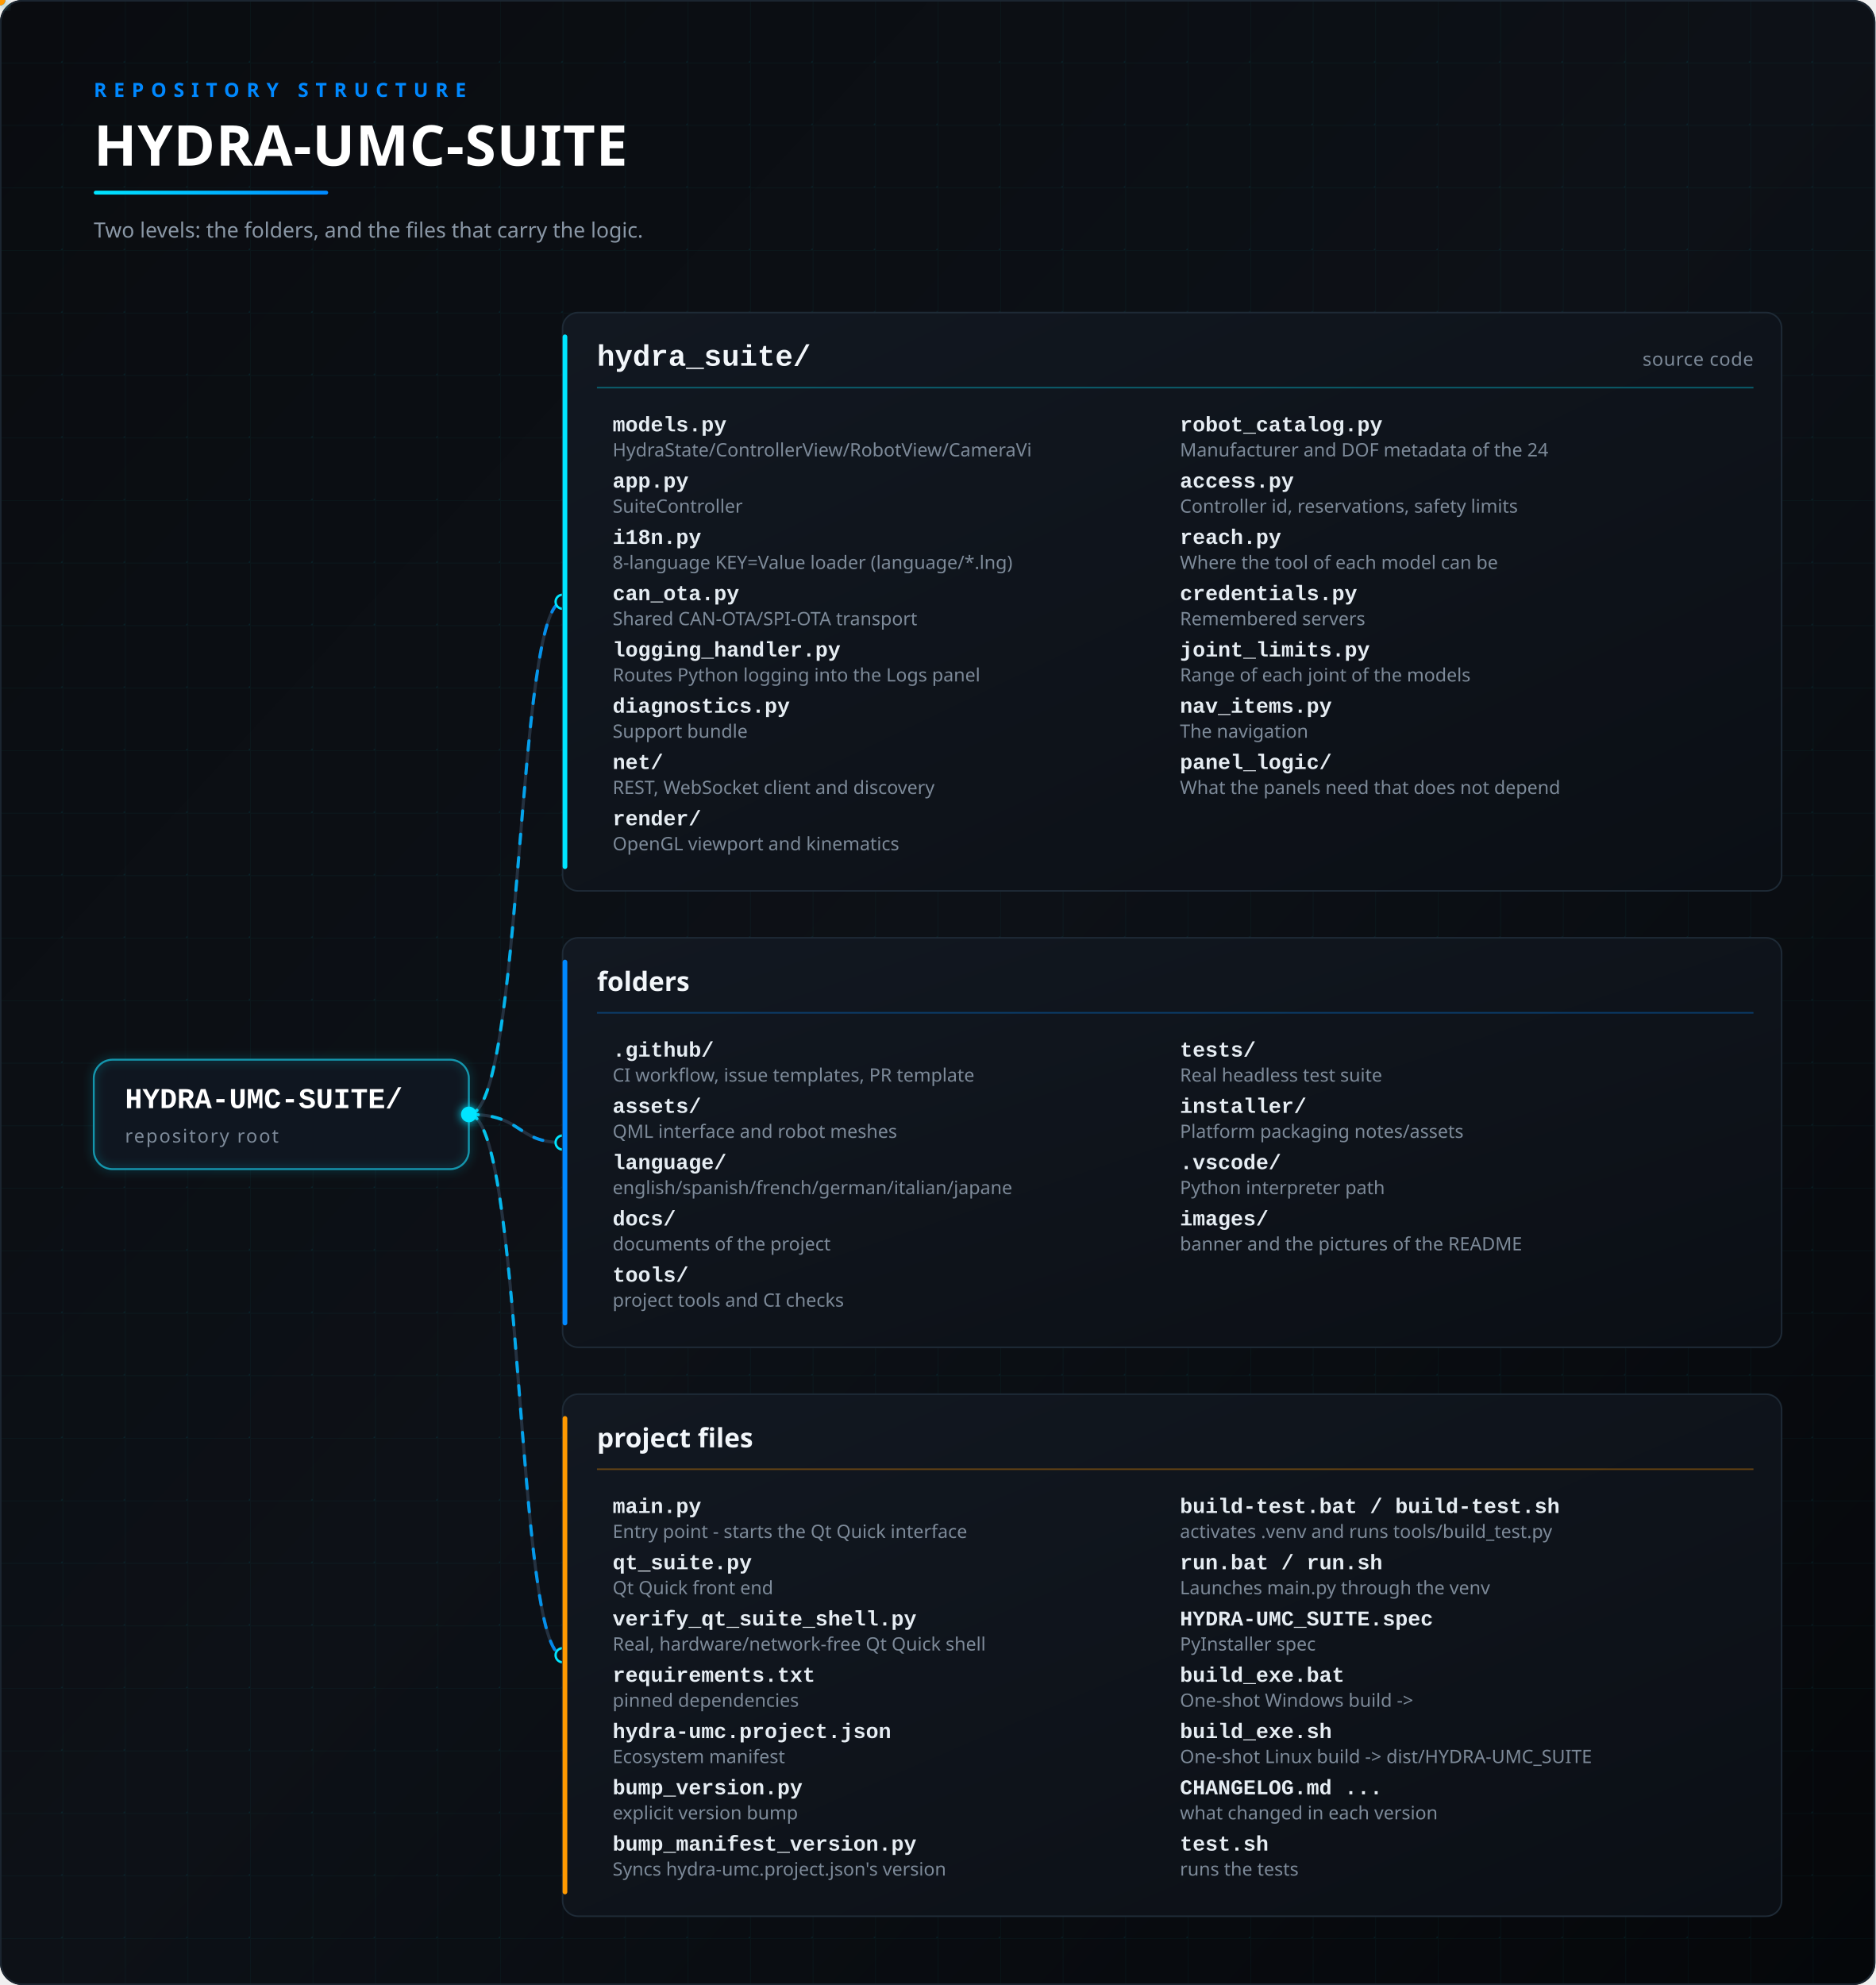
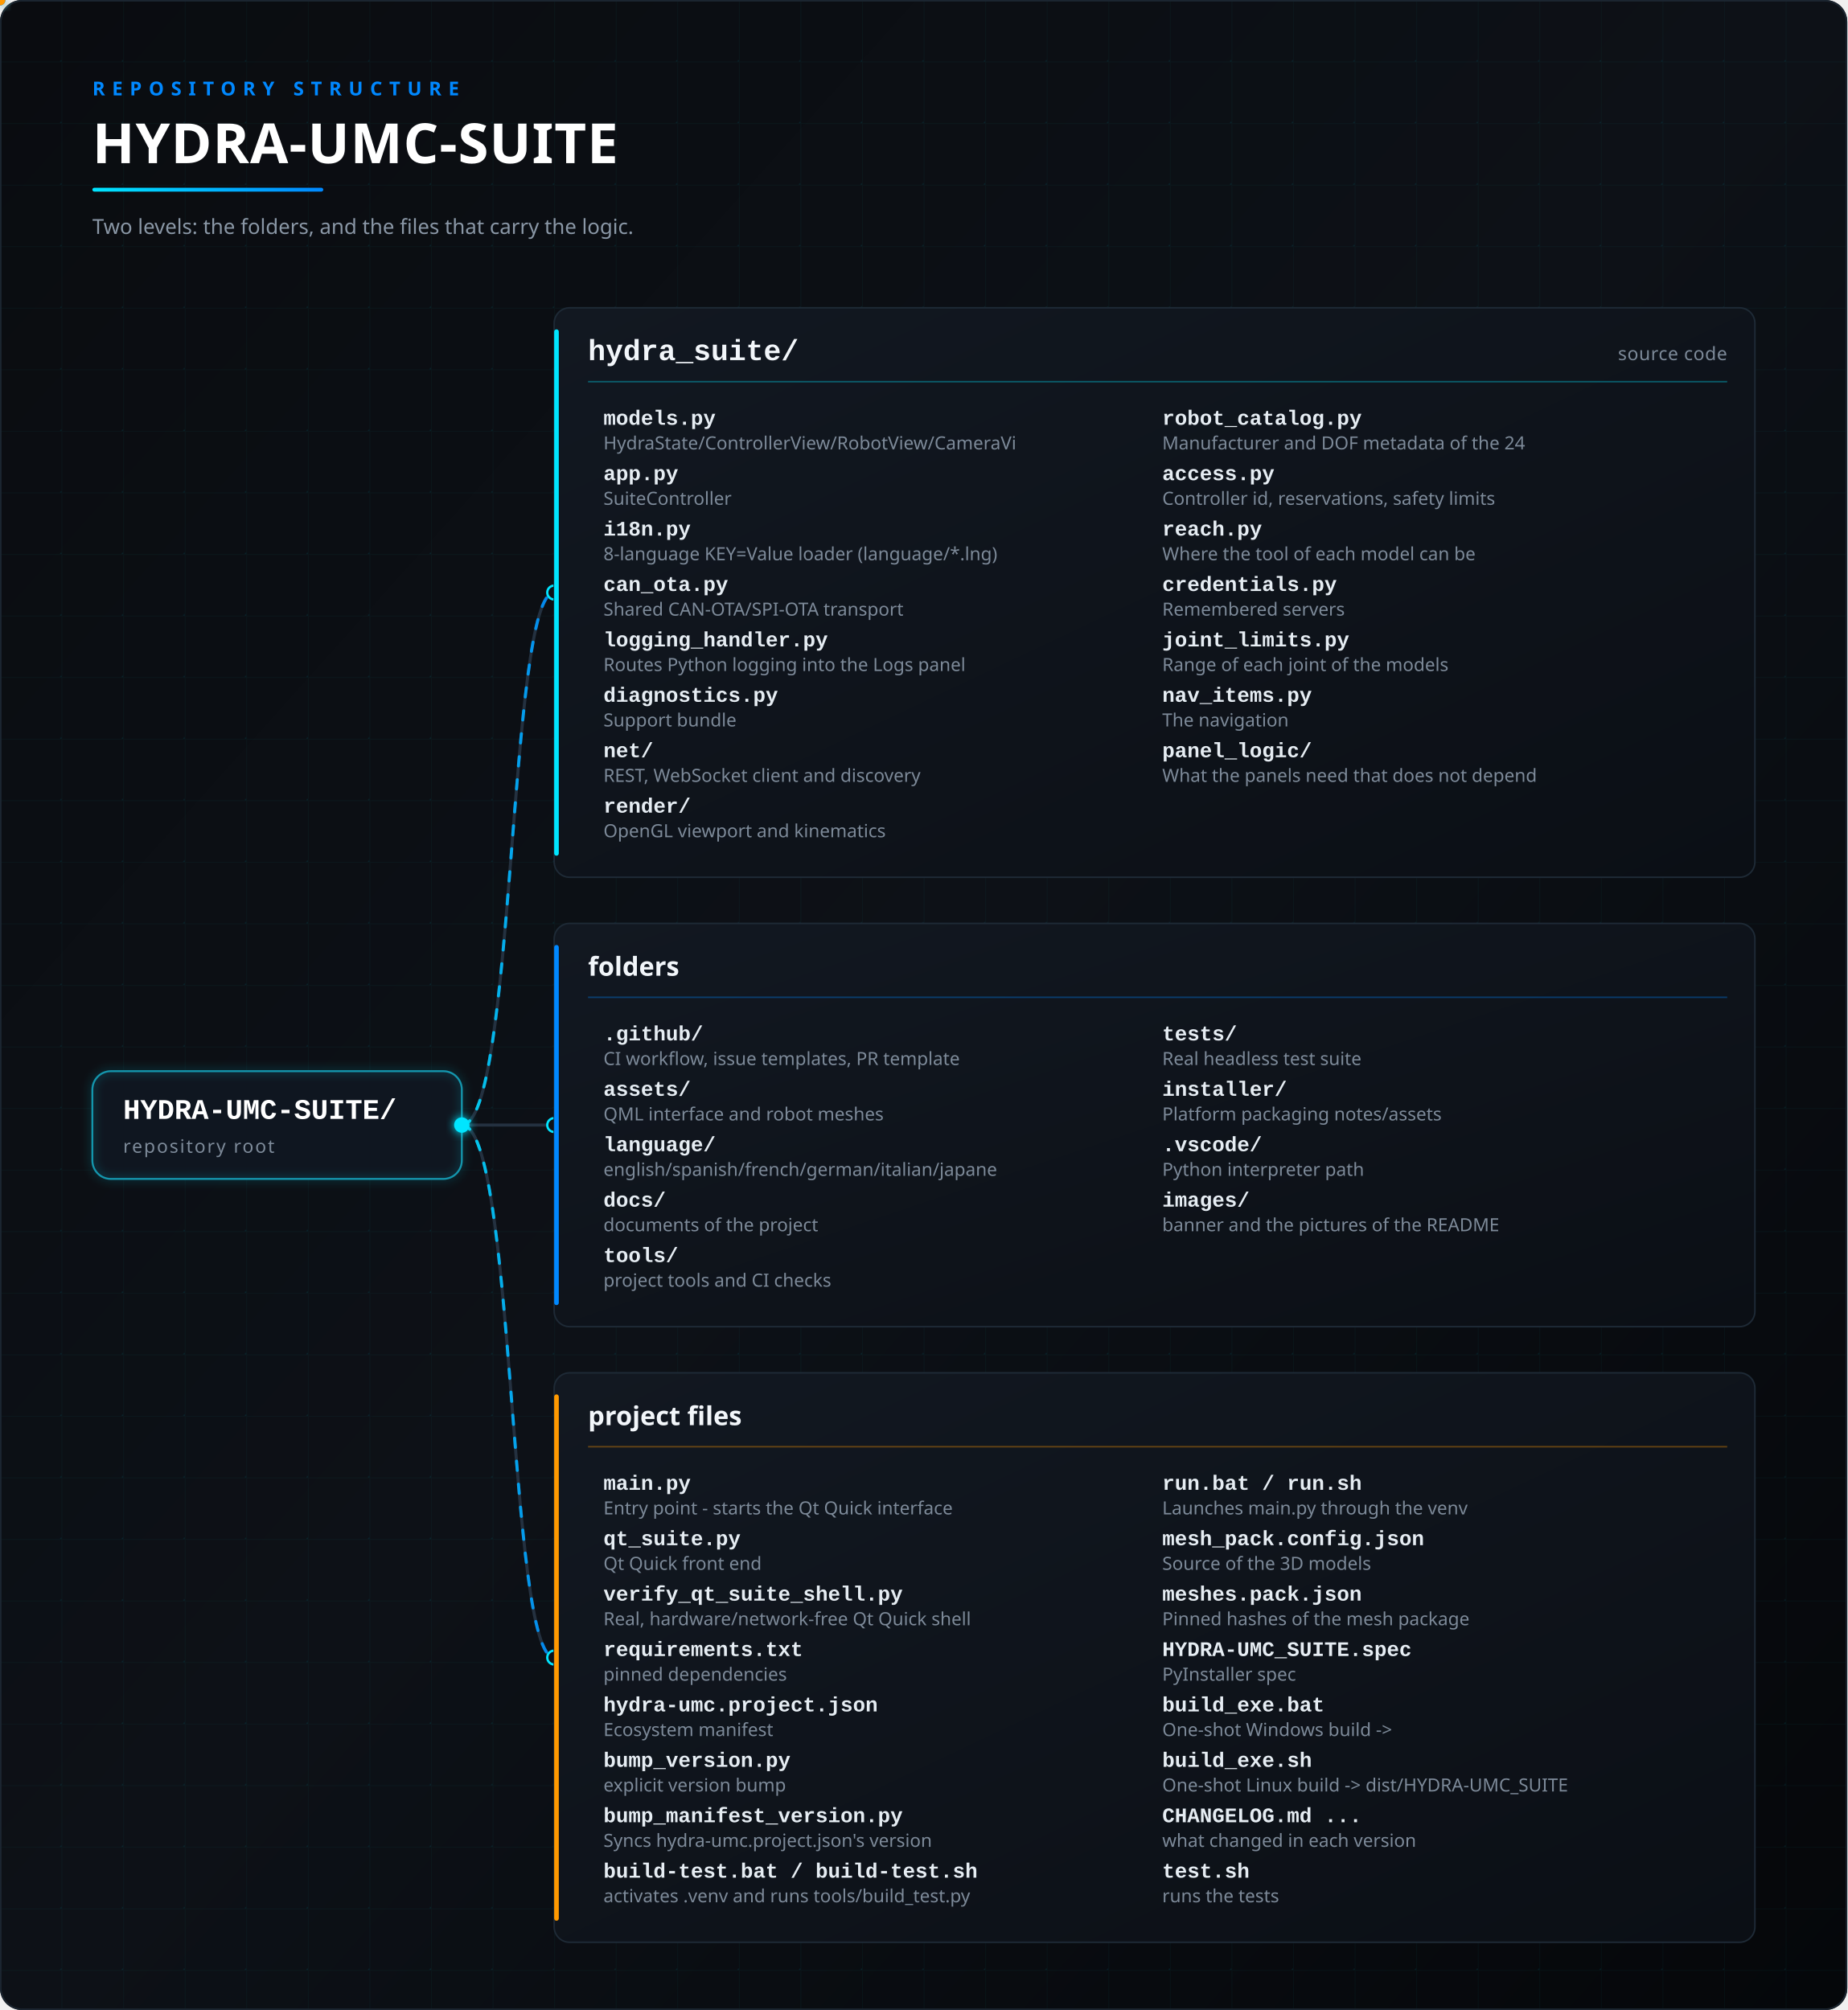
- <svg xmlns="http://www.w3.org/2000/svg" viewBox="0 0 1200 1270" width="100%" role="img" aria-labelledby="t d">
+ <svg xmlns="http://www.w3.org/2000/svg" viewBox="0 0 1200 1306" width="100%" role="img" aria-labelledby="t d">
  <defs>
    <linearGradient id="bg" x1="0" y1="0" x2="1" y2="1">
      <stop offset="0" stop-color="#0A0C10" />
      <stop offset="0.5" stop-color="#0D1117" />
      <stop offset="1" stop-color="#05070A" />
    </linearGradient>
    <linearGradient id="card" x1="0" y1="0" x2="1" y2="1">
      <stop offset="0" stop-color="#121821" />
      <stop offset="1" stop-color="#0B0F15" />
    </linearGradient>
    <linearGradient id="line" x1="0" y1="0" x2="1" y2="0">
      <stop offset="0" stop-color="#00E5FF" />
      <stop offset="1" stop-color="#0088FF" />
    </linearGradient>
    <filter id="glow" x="-50%" y="-50%" width="200%" height="200%">
      <feGaussianBlur stdDeviation="3" result="b" />
      <feMerge>
        <feMergeNode in="b" />
        <feMergeNode in="SourceGraphic" />
      </feMerge>
    </filter>
    <pattern id="grid" width="40" height="40" patternUnits="userSpaceOnUse">
      <path d="M40 0H0V40" fill="none" stroke="#00E5FF" stroke-opacity="0.035" />
      <circle cx="40" cy="40" r="1" fill="#00E5FF" fill-opacity="0.09" />
    </pattern>
  </defs>
-   <rect width="1200" height="1270" rx="14" fill="url(#bg)" />
-   <rect width="1200" height="1270" rx="14" fill="url(#grid)" />
-   <rect x="0.5" y="0.5" width="1199" height="1269" rx="14" fill="none" stroke="#1B2530" />
+   <rect width="1200" height="1306" rx="14" fill="url(#bg)" />
+   <rect width="1200" height="1306" rx="14" fill="url(#grid)" />
+   <rect x="0.5" y="0.5" width="1199" height="1305" rx="14" fill="none" stroke="#1B2530" />
  <text x="60" y="62" font-family="'Segoe UI','Noto Sans','Noto Sans CJK SC','Microsoft YaHei','Yu Gothic','Helvetica Neue',Helvetica,Arial,sans-serif" font-size="12.5" font-weight="600" fill="#0088FF" text-anchor="start" letter-spacing="4.5">REPOSITORY STRUCTURE</text>
  <text x="60" y="106" font-family="'Segoe UI','Noto Sans','Noto Sans CJK SC','Microsoft YaHei','Yu Gothic','Helvetica Neue',Helvetica,Arial,sans-serif" font-size="36" font-weight="700" fill="#FFFFFF" text-anchor="start" letter-spacing="0.5">HYDRA-UMC-SUITE</text>
  <rect x="60" y="122" width="150" height="2.5" rx="1.25" fill="url(#line)">
    <animate attributeName="width" values="40;150;150" keyTimes="0;0.4;1" dur="3s" repeatCount="indefinite" />
  </rect>
  <text x="60" y="152" font-family="'Segoe UI','Noto Sans','Noto Sans CJK SC','Microsoft YaHei','Yu Gothic','Helvetica Neue',Helvetica,Arial,sans-serif" font-size="13.5" font-weight="400" fill="#8A97A6" text-anchor="start">Two levels: the folders, and the files that carry the logic.</text>
-   <path id="c0" d="M300,713 C335,713 330,385 360,385" fill="none" stroke="#243140" stroke-width="2" />
-   <path d="M300,713 C335,713 330,385 360,385" fill="none" stroke="url(#line)" stroke-width="2" stroke-linecap="round" stroke-dasharray="6 9" opacity="0.9">
+   <path id="c0" d="M300,731 C335,731 330,385 360,385" fill="none" stroke="#243140" stroke-width="2" />
+   <path d="M300,731 C335,731 330,385 360,385" fill="none" stroke="url(#line)" stroke-width="2" stroke-linecap="round" stroke-dasharray="6 9" opacity="0.9">
    <animate attributeName="stroke-dashoffset" from="0" to="-30" dur="1.6s" repeatCount="indefinite" />
  </path>
  <circle cx="360" cy="385" r="4.5" fill="#0D1117" stroke="#00E5FF" stroke-width="1.5" />
-   <path id="c1" d="M300,713 C335,713 330,731 360,731" fill="none" stroke="#243140" stroke-width="2" />
-   <path d="M300,713 C335,713 330,731 360,731" fill="none" stroke="url(#line)" stroke-width="2" stroke-linecap="round" stroke-dasharray="6 9" opacity="0.9">
+   <path id="c1" d="M300,731 C335,731 330,731 360,731" fill="none" stroke="#243140" stroke-width="2" />
+   <path d="M300,731 C335,731 330,731 360,731" fill="none" stroke="url(#line)" stroke-width="2" stroke-linecap="round" stroke-dasharray="6 9" opacity="0.9">
    <animate attributeName="stroke-dashoffset" from="0" to="-30" dur="1.6s" repeatCount="indefinite" />
  </path>
  <circle cx="360" cy="731" r="4.5" fill="#0D1117" stroke="#00E5FF" stroke-width="1.5" />
-   <path id="c2" d="M300,713 C335,713 330,1059 360,1059" fill="none" stroke="#243140" stroke-width="2" />
-   <path d="M300,713 C335,713 330,1059 360,1059" fill="none" stroke="url(#line)" stroke-width="2" stroke-linecap="round" stroke-dasharray="6 9" opacity="0.9">
+   <path id="c2" d="M300,731 C335,731 330,1077 360,1077" fill="none" stroke="#243140" stroke-width="2" />
+   <path d="M300,731 C335,731 330,1077 360,1077" fill="none" stroke="url(#line)" stroke-width="2" stroke-linecap="round" stroke-dasharray="6 9" opacity="0.9">
    <animate attributeName="stroke-dashoffset" from="0" to="-30" dur="1.6s" repeatCount="indefinite" />
  </path>
-   <circle cx="360" cy="1059" r="4.5" fill="#0D1117" stroke="#00E5FF" stroke-width="1.5" />
+   <circle cx="360" cy="1077" r="4.5" fill="#0D1117" stroke="#00E5FF" stroke-width="1.5" />
  <circle r="3.5" fill="#00E5FF" filter="url(#glow)">
    <animateMotion dur="3.4s" repeatCount="indefinite">
      <mpath href="#c0" />
    </animateMotion>
  </circle>
  <circle r="3.5" fill="#0088FF" filter="url(#glow)">
    <animateMotion dur="4.2s" repeatCount="indefinite">
      <mpath href="#c1" />
    </animateMotion>
  </circle>
  <circle r="3.5" fill="#FF9900" filter="url(#glow)">
    <animateMotion dur="5.0s" repeatCount="indefinite">
      <mpath href="#c2" />
    </animateMotion>
  </circle>
-   <rect x="60" y="678" width="240" height="70" rx="12" fill="#0F1620" stroke="#2A3A4C" stroke-width="1.2" />
-   <rect x="60" y="678" width="240" height="70" rx="12" fill="none" stroke="#00E5FF" stroke-opacity="0.5" stroke-width="1.2" filter="url(#glow)">
+   <rect x="60" y="696" width="240" height="70" rx="12" fill="#0F1620" stroke="#2A3A4C" stroke-width="1.2" />
+   <rect x="60" y="696" width="240" height="70" rx="12" fill="none" stroke="#00E5FF" stroke-opacity="0.5" stroke-width="1.2" filter="url(#glow)">
    <animate attributeName="stroke-opacity" values="0.15;0.6;0.15" dur="3.6s" repeatCount="indefinite" />
  </rect>
-   <text x="80" y="709" font-family="'JetBrains Mono','Cascadia Code','SFMono-Regular',Consolas,'Liberation Mono',monospace" font-size="18.5" font-weight="700" fill="#FFFFFF" text-anchor="start">HYDRA-UMC-SUITE/</text>
-   <text x="80" y="731" font-family="'Segoe UI','Noto Sans','Noto Sans CJK SC','Microsoft YaHei','Yu Gothic','Helvetica Neue',Helvetica,Arial,sans-serif" font-size="12" font-weight="400" fill="#7D8A99" text-anchor="start" letter-spacing="1">repository root</text>
-   <circle cx="300" cy="713" r="5" fill="#00E5FF" filter="url(#glow)" />
+   <text x="80" y="727" font-family="'JetBrains Mono','Cascadia Code','SFMono-Regular',Consolas,'Liberation Mono',monospace" font-size="18.5" font-weight="700" fill="#FFFFFF" text-anchor="start">HYDRA-UMC-SUITE/</text>
+   <text x="80" y="749" font-family="'Segoe UI','Noto Sans','Noto Sans CJK SC','Microsoft YaHei','Yu Gothic','Helvetica Neue',Helvetica,Arial,sans-serif" font-size="12" font-weight="400" fill="#7D8A99" text-anchor="start" letter-spacing="1">repository root</text>
+   <circle cx="300" cy="731" r="5" fill="#00E5FF" filter="url(#glow)" />
  <rect x="360" y="200" width="780" height="370" rx="10" fill="url(#card)" stroke="#1E2A36" stroke-width="1" />
  <rect x="360" y="214" width="3" height="342" rx="1.5" fill="#00E5FF">
    <animate attributeName="opacity" values="0.55;1;0.55" dur="4s" begin="0s" repeatCount="indefinite" />
  </rect>
  <text x="382" y="234" font-family="'JetBrains Mono','Cascadia Code','SFMono-Regular',Consolas,'Liberation Mono',monospace" font-size="19" font-weight="700" fill="#F2F6FA" text-anchor="start">hydra_suite/</text>
  <text x="1122" y="234" font-family="'Segoe UI','Noto Sans','Noto Sans CJK SC','Microsoft YaHei','Yu Gothic','Helvetica Neue',Helvetica,Arial,sans-serif" font-size="12" font-weight="400" fill="#7D8A99" text-anchor="end" letter-spacing="0.3">source code</text>
  <line x1="382" y1="248" x2="1122" y2="248" stroke="#00E5FF" stroke-opacity="0.35" stroke-width="1" />
  <text x="392" y="276" font-family="'JetBrains Mono','Cascadia Code','SFMono-Regular',Consolas,'Liberation Mono',monospace" font-size="13.5" font-weight="600" fill="#E6EDF3" text-anchor="start">models.py</text>
  <text x="392" y="292" font-family="'Segoe UI','Noto Sans','Noto Sans CJK SC','Microsoft YaHei','Yu Gothic','Helvetica Neue',Helvetica,Arial,sans-serif" font-size="11.8" font-weight="400" fill="#7D8A99" text-anchor="start">HydraState/ControllerView/RobotView/CameraVi</text>
  <text x="392" y="312" font-family="'JetBrains Mono','Cascadia Code','SFMono-Regular',Consolas,'Liberation Mono',monospace" font-size="13.5" font-weight="600" fill="#E6EDF3" text-anchor="start">app.py</text>
  <text x="392" y="328" font-family="'Segoe UI','Noto Sans','Noto Sans CJK SC','Microsoft YaHei','Yu Gothic','Helvetica Neue',Helvetica,Arial,sans-serif" font-size="11.8" font-weight="400" fill="#7D8A99" text-anchor="start">SuiteController</text>
  <text x="392" y="348" font-family="'JetBrains Mono','Cascadia Code','SFMono-Regular',Consolas,'Liberation Mono',monospace" font-size="13.5" font-weight="600" fill="#E6EDF3" text-anchor="start">i18n.py</text>
  <text x="392" y="364" font-family="'Segoe UI','Noto Sans','Noto Sans CJK SC','Microsoft YaHei','Yu Gothic','Helvetica Neue',Helvetica,Arial,sans-serif" font-size="11.8" font-weight="400" fill="#7D8A99" text-anchor="start">8-language KEY=Value loader (language/*.lng)</text>
  <text x="392" y="384" font-family="'JetBrains Mono','Cascadia Code','SFMono-Regular',Consolas,'Liberation Mono',monospace" font-size="13.5" font-weight="600" fill="#E6EDF3" text-anchor="start">can_ota.py</text>
  <text x="392" y="400" font-family="'Segoe UI','Noto Sans','Noto Sans CJK SC','Microsoft YaHei','Yu Gothic','Helvetica Neue',Helvetica,Arial,sans-serif" font-size="11.8" font-weight="400" fill="#7D8A99" text-anchor="start">Shared CAN-OTA/SPI-OTA transport</text>
  <text x="392" y="420" font-family="'JetBrains Mono','Cascadia Code','SFMono-Regular',Consolas,'Liberation Mono',monospace" font-size="13.5" font-weight="600" fill="#E6EDF3" text-anchor="start">logging_handler.py</text>
  <text x="392" y="436" font-family="'Segoe UI','Noto Sans','Noto Sans CJK SC','Microsoft YaHei','Yu Gothic','Helvetica Neue',Helvetica,Arial,sans-serif" font-size="11.8" font-weight="400" fill="#7D8A99" text-anchor="start">Routes Python logging into the Logs panel</text>
  <text x="392" y="456" font-family="'JetBrains Mono','Cascadia Code','SFMono-Regular',Consolas,'Liberation Mono',monospace" font-size="13.5" font-weight="600" fill="#E6EDF3" text-anchor="start">diagnostics.py</text>
  <text x="392" y="472" font-family="'Segoe UI','Noto Sans','Noto Sans CJK SC','Microsoft YaHei','Yu Gothic','Helvetica Neue',Helvetica,Arial,sans-serif" font-size="11.8" font-weight="400" fill="#7D8A99" text-anchor="start">Support bundle</text>
  <text x="392" y="492" font-family="'JetBrains Mono','Cascadia Code','SFMono-Regular',Consolas,'Liberation Mono',monospace" font-size="13.5" font-weight="600" fill="#E6EDF3" text-anchor="start">net/</text>
  <text x="392" y="508" font-family="'Segoe UI','Noto Sans','Noto Sans CJK SC','Microsoft YaHei','Yu Gothic','Helvetica Neue',Helvetica,Arial,sans-serif" font-size="11.8" font-weight="400" fill="#7D8A99" text-anchor="start">REST, WebSocket client and discovery</text>
  <text x="392" y="528" font-family="'JetBrains Mono','Cascadia Code','SFMono-Regular',Consolas,'Liberation Mono',monospace" font-size="13.5" font-weight="600" fill="#E6EDF3" text-anchor="start">render/</text>
  <text x="392" y="544" font-family="'Segoe UI','Noto Sans','Noto Sans CJK SC','Microsoft YaHei','Yu Gothic','Helvetica Neue',Helvetica,Arial,sans-serif" font-size="11.8" font-weight="400" fill="#7D8A99" text-anchor="start">OpenGL viewport and kinematics</text>
  <text x="755" y="276" font-family="'JetBrains Mono','Cascadia Code','SFMono-Regular',Consolas,'Liberation Mono',monospace" font-size="13.5" font-weight="600" fill="#E6EDF3" text-anchor="start">robot_catalog.py</text>
  <text x="755" y="292" font-family="'Segoe UI','Noto Sans','Noto Sans CJK SC','Microsoft YaHei','Yu Gothic','Helvetica Neue',Helvetica,Arial,sans-serif" font-size="11.8" font-weight="400" fill="#7D8A99" text-anchor="start">Manufacturer and DOF metadata of the 24</text>
  <text x="755" y="312" font-family="'JetBrains Mono','Cascadia Code','SFMono-Regular',Consolas,'Liberation Mono',monospace" font-size="13.5" font-weight="600" fill="#E6EDF3" text-anchor="start">access.py</text>
  <text x="755" y="328" font-family="'Segoe UI','Noto Sans','Noto Sans CJK SC','Microsoft YaHei','Yu Gothic','Helvetica Neue',Helvetica,Arial,sans-serif" font-size="11.8" font-weight="400" fill="#7D8A99" text-anchor="start">Controller id, reservations, safety limits</text>
  <text x="755" y="348" font-family="'JetBrains Mono','Cascadia Code','SFMono-Regular',Consolas,'Liberation Mono',monospace" font-size="13.5" font-weight="600" fill="#E6EDF3" text-anchor="start">reach.py</text>
  <text x="755" y="364" font-family="'Segoe UI','Noto Sans','Noto Sans CJK SC','Microsoft YaHei','Yu Gothic','Helvetica Neue',Helvetica,Arial,sans-serif" font-size="11.8" font-weight="400" fill="#7D8A99" text-anchor="start">Where the tool of each model can be</text>
  <text x="755" y="384" font-family="'JetBrains Mono','Cascadia Code','SFMono-Regular',Consolas,'Liberation Mono',monospace" font-size="13.5" font-weight="600" fill="#E6EDF3" text-anchor="start">credentials.py</text>
  <text x="755" y="400" font-family="'Segoe UI','Noto Sans','Noto Sans CJK SC','Microsoft YaHei','Yu Gothic','Helvetica Neue',Helvetica,Arial,sans-serif" font-size="11.8" font-weight="400" fill="#7D8A99" text-anchor="start">Remembered servers</text>
  <text x="755" y="420" font-family="'JetBrains Mono','Cascadia Code','SFMono-Regular',Consolas,'Liberation Mono',monospace" font-size="13.5" font-weight="600" fill="#E6EDF3" text-anchor="start">joint_limits.py</text>
  <text x="755" y="436" font-family="'Segoe UI','Noto Sans','Noto Sans CJK SC','Microsoft YaHei','Yu Gothic','Helvetica Neue',Helvetica,Arial,sans-serif" font-size="11.8" font-weight="400" fill="#7D8A99" text-anchor="start">Range of each joint of the models</text>
  <text x="755" y="456" font-family="'JetBrains Mono','Cascadia Code','SFMono-Regular',Consolas,'Liberation Mono',monospace" font-size="13.5" font-weight="600" fill="#E6EDF3" text-anchor="start">nav_items.py</text>
  <text x="755" y="472" font-family="'Segoe UI','Noto Sans','Noto Sans CJK SC','Microsoft YaHei','Yu Gothic','Helvetica Neue',Helvetica,Arial,sans-serif" font-size="11.8" font-weight="400" fill="#7D8A99" text-anchor="start">The navigation</text>
  <text x="755" y="492" font-family="'JetBrains Mono','Cascadia Code','SFMono-Regular',Consolas,'Liberation Mono',monospace" font-size="13.5" font-weight="600" fill="#E6EDF3" text-anchor="start">panel_logic/</text>
  <text x="755" y="508" font-family="'Segoe UI','Noto Sans','Noto Sans CJK SC','Microsoft YaHei','Yu Gothic','Helvetica Neue',Helvetica,Arial,sans-serif" font-size="11.8" font-weight="400" fill="#7D8A99" text-anchor="start">What the panels need that does not depend</text>
  <rect x="360" y="600" width="780" height="262" rx="10" fill="url(#card)" stroke="#1E2A36" stroke-width="1" />
  <rect x="360" y="614" width="3" height="234" rx="1.5" fill="#0088FF">
    <animate attributeName="opacity" values="0.55;1;0.55" dur="4s" begin="0.6s" repeatCount="indefinite" />
  </rect>
  <text x="382" y="634" font-family="'Segoe UI','Noto Sans','Noto Sans CJK SC','Microsoft YaHei','Yu Gothic','Helvetica Neue',Helvetica,Arial,sans-serif" font-size="17" font-weight="700" fill="#F2F6FA" text-anchor="start">folders</text>
  <line x1="382" y1="648" x2="1122" y2="648" stroke="#0088FF" stroke-opacity="0.35" stroke-width="1" />
  <text x="392" y="676" font-family="'JetBrains Mono','Cascadia Code','SFMono-Regular',Consolas,'Liberation Mono',monospace" font-size="13.5" font-weight="600" fill="#E6EDF3" text-anchor="start">.github/</text>
  <text x="392" y="692" font-family="'Segoe UI','Noto Sans','Noto Sans CJK SC','Microsoft YaHei','Yu Gothic','Helvetica Neue',Helvetica,Arial,sans-serif" font-size="11.8" font-weight="400" fill="#7D8A99" text-anchor="start">CI workflow, issue templates, PR template</text>
  <text x="392" y="712" font-family="'JetBrains Mono','Cascadia Code','SFMono-Regular',Consolas,'Liberation Mono',monospace" font-size="13.5" font-weight="600" fill="#E6EDF3" text-anchor="start">assets/</text>
  <text x="392" y="728" font-family="'Segoe UI','Noto Sans','Noto Sans CJK SC','Microsoft YaHei','Yu Gothic','Helvetica Neue',Helvetica,Arial,sans-serif" font-size="11.8" font-weight="400" fill="#7D8A99" text-anchor="start">QML interface and robot meshes</text>
  <text x="392" y="748" font-family="'JetBrains Mono','Cascadia Code','SFMono-Regular',Consolas,'Liberation Mono',monospace" font-size="13.5" font-weight="600" fill="#E6EDF3" text-anchor="start">language/</text>
  <text x="392" y="764" font-family="'Segoe UI','Noto Sans','Noto Sans CJK SC','Microsoft YaHei','Yu Gothic','Helvetica Neue',Helvetica,Arial,sans-serif" font-size="11.8" font-weight="400" fill="#7D8A99" text-anchor="start">english/spanish/french/german/italian/japane</text>
  <text x="392" y="784" font-family="'JetBrains Mono','Cascadia Code','SFMono-Regular',Consolas,'Liberation Mono',monospace" font-size="13.5" font-weight="600" fill="#E6EDF3" text-anchor="start">docs/</text>
  <text x="392" y="800" font-family="'Segoe UI','Noto Sans','Noto Sans CJK SC','Microsoft YaHei','Yu Gothic','Helvetica Neue',Helvetica,Arial,sans-serif" font-size="11.8" font-weight="400" fill="#7D8A99" text-anchor="start">documents of the project</text>
  <text x="392" y="820" font-family="'JetBrains Mono','Cascadia Code','SFMono-Regular',Consolas,'Liberation Mono',monospace" font-size="13.5" font-weight="600" fill="#E6EDF3" text-anchor="start">tools/</text>
  <text x="392" y="836" font-family="'Segoe UI','Noto Sans','Noto Sans CJK SC','Microsoft YaHei','Yu Gothic','Helvetica Neue',Helvetica,Arial,sans-serif" font-size="11.8" font-weight="400" fill="#7D8A99" text-anchor="start">project tools and CI checks</text>
  <text x="755" y="676" font-family="'JetBrains Mono','Cascadia Code','SFMono-Regular',Consolas,'Liberation Mono',monospace" font-size="13.5" font-weight="600" fill="#E6EDF3" text-anchor="start">tests/</text>
  <text x="755" y="692" font-family="'Segoe UI','Noto Sans','Noto Sans CJK SC','Microsoft YaHei','Yu Gothic','Helvetica Neue',Helvetica,Arial,sans-serif" font-size="11.8" font-weight="400" fill="#7D8A99" text-anchor="start">Real headless test suite</text>
  <text x="755" y="712" font-family="'JetBrains Mono','Cascadia Code','SFMono-Regular',Consolas,'Liberation Mono',monospace" font-size="13.5" font-weight="600" fill="#E6EDF3" text-anchor="start">installer/</text>
  <text x="755" y="728" font-family="'Segoe UI','Noto Sans','Noto Sans CJK SC','Microsoft YaHei','Yu Gothic','Helvetica Neue',Helvetica,Arial,sans-serif" font-size="11.8" font-weight="400" fill="#7D8A99" text-anchor="start">Platform packaging notes/assets</text>
  <text x="755" y="748" font-family="'JetBrains Mono','Cascadia Code','SFMono-Regular',Consolas,'Liberation Mono',monospace" font-size="13.5" font-weight="600" fill="#E6EDF3" text-anchor="start">.vscode/</text>
  <text x="755" y="764" font-family="'Segoe UI','Noto Sans','Noto Sans CJK SC','Microsoft YaHei','Yu Gothic','Helvetica Neue',Helvetica,Arial,sans-serif" font-size="11.8" font-weight="400" fill="#7D8A99" text-anchor="start">Python interpreter path</text>
  <text x="755" y="784" font-family="'JetBrains Mono','Cascadia Code','SFMono-Regular',Consolas,'Liberation Mono',monospace" font-size="13.5" font-weight="600" fill="#E6EDF3" text-anchor="start">images/</text>
  <text x="755" y="800" font-family="'Segoe UI','Noto Sans','Noto Sans CJK SC','Microsoft YaHei','Yu Gothic','Helvetica Neue',Helvetica,Arial,sans-serif" font-size="11.8" font-weight="400" fill="#7D8A99" text-anchor="start">banner and the pictures of the README</text>
-   <rect x="360" y="892" width="780" height="334" rx="10" fill="url(#card)" stroke="#1E2A36" stroke-width="1" />
-   <rect x="360" y="906" width="3" height="306" rx="1.5" fill="#FF9900">
+   <rect x="360" y="892" width="780" height="370" rx="10" fill="url(#card)" stroke="#1E2A36" stroke-width="1" />
+   <rect x="360" y="906" width="3" height="342" rx="1.5" fill="#FF9900">
    <animate attributeName="opacity" values="0.55;1;0.55" dur="4s" begin="1.2s" repeatCount="indefinite" />
  </rect>
  <text x="382" y="926" font-family="'Segoe UI','Noto Sans','Noto Sans CJK SC','Microsoft YaHei','Yu Gothic','Helvetica Neue',Helvetica,Arial,sans-serif" font-size="17" font-weight="700" fill="#F2F6FA" text-anchor="start">project files</text>
  <line x1="382" y1="940" x2="1122" y2="940" stroke="#FF9900" stroke-opacity="0.35" stroke-width="1" />
  <text x="392" y="968" font-family="'JetBrains Mono','Cascadia Code','SFMono-Regular',Consolas,'Liberation Mono',monospace" font-size="13.5" font-weight="600" fill="#E6EDF3" text-anchor="start">main.py</text>
  <text x="392" y="984" font-family="'Segoe UI','Noto Sans','Noto Sans CJK SC','Microsoft YaHei','Yu Gothic','Helvetica Neue',Helvetica,Arial,sans-serif" font-size="11.8" font-weight="400" fill="#7D8A99" text-anchor="start">Entry point - starts the Qt Quick interface</text>
  <text x="392" y="1004" font-family="'JetBrains Mono','Cascadia Code','SFMono-Regular',Consolas,'Liberation Mono',monospace" font-size="13.5" font-weight="600" fill="#E6EDF3" text-anchor="start">qt_suite.py</text>
  <text x="392" y="1020" font-family="'Segoe UI','Noto Sans','Noto Sans CJK SC','Microsoft YaHei','Yu Gothic','Helvetica Neue',Helvetica,Arial,sans-serif" font-size="11.8" font-weight="400" fill="#7D8A99" text-anchor="start">Qt Quick front end</text>
  <text x="392" y="1040" font-family="'JetBrains Mono','Cascadia Code','SFMono-Regular',Consolas,'Liberation Mono',monospace" font-size="13.5" font-weight="600" fill="#E6EDF3" text-anchor="start">verify_qt_suite_shell.py</text>
  <text x="392" y="1056" font-family="'Segoe UI','Noto Sans','Noto Sans CJK SC','Microsoft YaHei','Yu Gothic','Helvetica Neue',Helvetica,Arial,sans-serif" font-size="11.8" font-weight="400" fill="#7D8A99" text-anchor="start">Real, hardware/network-free Qt Quick shell</text>
  <text x="392" y="1076" font-family="'JetBrains Mono','Cascadia Code','SFMono-Regular',Consolas,'Liberation Mono',monospace" font-size="13.5" font-weight="600" fill="#E6EDF3" text-anchor="start">requirements.txt</text>
  <text x="392" y="1092" font-family="'Segoe UI','Noto Sans','Noto Sans CJK SC','Microsoft YaHei','Yu Gothic','Helvetica Neue',Helvetica,Arial,sans-serif" font-size="11.8" font-weight="400" fill="#7D8A99" text-anchor="start">pinned dependencies</text>
  <text x="392" y="1112" font-family="'JetBrains Mono','Cascadia Code','SFMono-Regular',Consolas,'Liberation Mono',monospace" font-size="13.5" font-weight="600" fill="#E6EDF3" text-anchor="start">hydra-umc.project.json</text>
  <text x="392" y="1128" font-family="'Segoe UI','Noto Sans','Noto Sans CJK SC','Microsoft YaHei','Yu Gothic','Helvetica Neue',Helvetica,Arial,sans-serif" font-size="11.8" font-weight="400" fill="#7D8A99" text-anchor="start">Ecosystem manifest</text>
  <text x="392" y="1148" font-family="'JetBrains Mono','Cascadia Code','SFMono-Regular',Consolas,'Liberation Mono',monospace" font-size="13.5" font-weight="600" fill="#E6EDF3" text-anchor="start">bump_version.py</text>
  <text x="392" y="1164" font-family="'Segoe UI','Noto Sans','Noto Sans CJK SC','Microsoft YaHei','Yu Gothic','Helvetica Neue',Helvetica,Arial,sans-serif" font-size="11.8" font-weight="400" fill="#7D8A99" text-anchor="start">explicit version bump</text>
  <text x="392" y="1184" font-family="'JetBrains Mono','Cascadia Code','SFMono-Regular',Consolas,'Liberation Mono',monospace" font-size="13.5" font-weight="600" fill="#E6EDF3" text-anchor="start">bump_manifest_version.py</text>
  <text x="392" y="1200" font-family="'Segoe UI','Noto Sans','Noto Sans CJK SC','Microsoft YaHei','Yu Gothic','Helvetica Neue',Helvetica,Arial,sans-serif" font-size="11.8" font-weight="400" fill="#7D8A99" text-anchor="start">Syncs hydra-umc.project.json's version</text>
-   <text x="755" y="968" font-family="'JetBrains Mono','Cascadia Code','SFMono-Regular',Consolas,'Liberation Mono',monospace" font-size="13.5" font-weight="600" fill="#E6EDF3" text-anchor="start">build-test.bat / build-test.sh</text>
-   <text x="755" y="984" font-family="'Segoe UI','Noto Sans','Noto Sans CJK SC','Microsoft YaHei','Yu Gothic','Helvetica Neue',Helvetica,Arial,sans-serif" font-size="11.8" font-weight="400" fill="#7D8A99" text-anchor="start">activates .venv and runs tools/build_test.py</text>
-   <text x="755" y="1004" font-family="'JetBrains Mono','Cascadia Code','SFMono-Regular',Consolas,'Liberation Mono',monospace" font-size="13.5" font-weight="600" fill="#E6EDF3" text-anchor="start">run.bat / run.sh</text>
-   <text x="755" y="1020" font-family="'Segoe UI','Noto Sans','Noto Sans CJK SC','Microsoft YaHei','Yu Gothic','Helvetica Neue',Helvetica,Arial,sans-serif" font-size="11.8" font-weight="400" fill="#7D8A99" text-anchor="start">Launches main.py through the venv</text>
-   <text x="755" y="1040" font-family="'JetBrains Mono','Cascadia Code','SFMono-Regular',Consolas,'Liberation Mono',monospace" font-size="13.5" font-weight="600" fill="#E6EDF3" text-anchor="start">HYDRA-UMC_SUITE.spec</text>
-   <text x="755" y="1056" font-family="'Segoe UI','Noto Sans','Noto Sans CJK SC','Microsoft YaHei','Yu Gothic','Helvetica Neue',Helvetica,Arial,sans-serif" font-size="11.8" font-weight="400" fill="#7D8A99" text-anchor="start">PyInstaller spec</text>
-   <text x="755" y="1076" font-family="'JetBrains Mono','Cascadia Code','SFMono-Regular',Consolas,'Liberation Mono',monospace" font-size="13.5" font-weight="600" fill="#E6EDF3" text-anchor="start">build_exe.bat</text>
-   <text x="755" y="1092" font-family="'Segoe UI','Noto Sans','Noto Sans CJK SC','Microsoft YaHei','Yu Gothic','Helvetica Neue',Helvetica,Arial,sans-serif" font-size="11.8" font-weight="400" fill="#7D8A99" text-anchor="start">One-shot Windows build -&gt;</text>
-   <text x="755" y="1112" font-family="'JetBrains Mono','Cascadia Code','SFMono-Regular',Consolas,'Liberation Mono',monospace" font-size="13.5" font-weight="600" fill="#E6EDF3" text-anchor="start">build_exe.sh</text>
-   <text x="755" y="1128" font-family="'Segoe UI','Noto Sans','Noto Sans CJK SC','Microsoft YaHei','Yu Gothic','Helvetica Neue',Helvetica,Arial,sans-serif" font-size="11.8" font-weight="400" fill="#7D8A99" text-anchor="start">One-shot Linux build -&gt; dist/HYDRA-UMC_SUITE</text>
-   <text x="755" y="1148" font-family="'JetBrains Mono','Cascadia Code','SFMono-Regular',Consolas,'Liberation Mono',monospace" font-size="13.5" font-weight="600" fill="#E6EDF3" text-anchor="start">CHANGELOG.md ...</text>
-   <text x="755" y="1164" font-family="'Segoe UI','Noto Sans','Noto Sans CJK SC','Microsoft YaHei','Yu Gothic','Helvetica Neue',Helvetica,Arial,sans-serif" font-size="11.8" font-weight="400" fill="#7D8A99" text-anchor="start">what changed in each version</text>
-   <text x="755" y="1184" font-family="'JetBrains Mono','Cascadia Code','SFMono-Regular',Consolas,'Liberation Mono',monospace" font-size="13.5" font-weight="600" fill="#E6EDF3" text-anchor="start">test.sh</text>
-   <text x="755" y="1200" font-family="'Segoe UI','Noto Sans','Noto Sans CJK SC','Microsoft YaHei','Yu Gothic','Helvetica Neue',Helvetica,Arial,sans-serif" font-size="11.8" font-weight="400" fill="#7D8A99" text-anchor="start">runs the tests</text>
+   <text x="392" y="1220" font-family="'JetBrains Mono','Cascadia Code','SFMono-Regular',Consolas,'Liberation Mono',monospace" font-size="13.5" font-weight="600" fill="#E6EDF3" text-anchor="start">build-test.bat / build-test.sh</text>
+   <text x="392" y="1236" font-family="'Segoe UI','Noto Sans','Noto Sans CJK SC','Microsoft YaHei','Yu Gothic','Helvetica Neue',Helvetica,Arial,sans-serif" font-size="11.8" font-weight="400" fill="#7D8A99" text-anchor="start">activates .venv and runs tools/build_test.py</text>
+   <text x="755" y="968" font-family="'JetBrains Mono','Cascadia Code','SFMono-Regular',Consolas,'Liberation Mono',monospace" font-size="13.5" font-weight="600" fill="#E6EDF3" text-anchor="start">run.bat / run.sh</text>
+   <text x="755" y="984" font-family="'Segoe UI','Noto Sans','Noto Sans CJK SC','Microsoft YaHei','Yu Gothic','Helvetica Neue',Helvetica,Arial,sans-serif" font-size="11.8" font-weight="400" fill="#7D8A99" text-anchor="start">Launches main.py through the venv</text>
+   <text x="755" y="1004" font-family="'JetBrains Mono','Cascadia Code','SFMono-Regular',Consolas,'Liberation Mono',monospace" font-size="13.5" font-weight="600" fill="#E6EDF3" text-anchor="start">mesh_pack.config.json</text>
+   <text x="755" y="1020" font-family="'Segoe UI','Noto Sans','Noto Sans CJK SC','Microsoft YaHei','Yu Gothic','Helvetica Neue',Helvetica,Arial,sans-serif" font-size="11.8" font-weight="400" fill="#7D8A99" text-anchor="start">Source of the 3D models</text>
+   <text x="755" y="1040" font-family="'JetBrains Mono','Cascadia Code','SFMono-Regular',Consolas,'Liberation Mono',monospace" font-size="13.5" font-weight="600" fill="#E6EDF3" text-anchor="start">meshes.pack.json</text>
+   <text x="755" y="1056" font-family="'Segoe UI','Noto Sans','Noto Sans CJK SC','Microsoft YaHei','Yu Gothic','Helvetica Neue',Helvetica,Arial,sans-serif" font-size="11.8" font-weight="400" fill="#7D8A99" text-anchor="start">Pinned hashes of the mesh package</text>
+   <text x="755" y="1076" font-family="'JetBrains Mono','Cascadia Code','SFMono-Regular',Consolas,'Liberation Mono',monospace" font-size="13.5" font-weight="600" fill="#E6EDF3" text-anchor="start">HYDRA-UMC_SUITE.spec</text>
+   <text x="755" y="1092" font-family="'Segoe UI','Noto Sans','Noto Sans CJK SC','Microsoft YaHei','Yu Gothic','Helvetica Neue',Helvetica,Arial,sans-serif" font-size="11.8" font-weight="400" fill="#7D8A99" text-anchor="start">PyInstaller spec</text>
+   <text x="755" y="1112" font-family="'JetBrains Mono','Cascadia Code','SFMono-Regular',Consolas,'Liberation Mono',monospace" font-size="13.5" font-weight="600" fill="#E6EDF3" text-anchor="start">build_exe.bat</text>
+   <text x="755" y="1128" font-family="'Segoe UI','Noto Sans','Noto Sans CJK SC','Microsoft YaHei','Yu Gothic','Helvetica Neue',Helvetica,Arial,sans-serif" font-size="11.8" font-weight="400" fill="#7D8A99" text-anchor="start">One-shot Windows build -&gt;</text>
+   <text x="755" y="1148" font-family="'JetBrains Mono','Cascadia Code','SFMono-Regular',Consolas,'Liberation Mono',monospace" font-size="13.5" font-weight="600" fill="#E6EDF3" text-anchor="start">build_exe.sh</text>
+   <text x="755" y="1164" font-family="'Segoe UI','Noto Sans','Noto Sans CJK SC','Microsoft YaHei','Yu Gothic','Helvetica Neue',Helvetica,Arial,sans-serif" font-size="11.8" font-weight="400" fill="#7D8A99" text-anchor="start">One-shot Linux build -&gt; dist/HYDRA-UMC_SUITE</text>
+   <text x="755" y="1184" font-family="'JetBrains Mono','Cascadia Code','SFMono-Regular',Consolas,'Liberation Mono',monospace" font-size="13.5" font-weight="600" fill="#E6EDF3" text-anchor="start">CHANGELOG.md ...</text>
+   <text x="755" y="1200" font-family="'Segoe UI','Noto Sans','Noto Sans CJK SC','Microsoft YaHei','Yu Gothic','Helvetica Neue',Helvetica,Arial,sans-serif" font-size="11.8" font-weight="400" fill="#7D8A99" text-anchor="start">what changed in each version</text>
+   <text x="755" y="1220" font-family="'JetBrains Mono','Cascadia Code','SFMono-Regular',Consolas,'Liberation Mono',monospace" font-size="13.5" font-weight="600" fill="#E6EDF3" text-anchor="start">test.sh</text>
+   <text x="755" y="1236" font-family="'Segoe UI','Noto Sans','Noto Sans CJK SC','Microsoft YaHei','Yu Gothic','Helvetica Neue',Helvetica,Arial,sans-serif" font-size="11.8" font-weight="400" fill="#7D8A99" text-anchor="start">runs the tests</text>
</svg>
